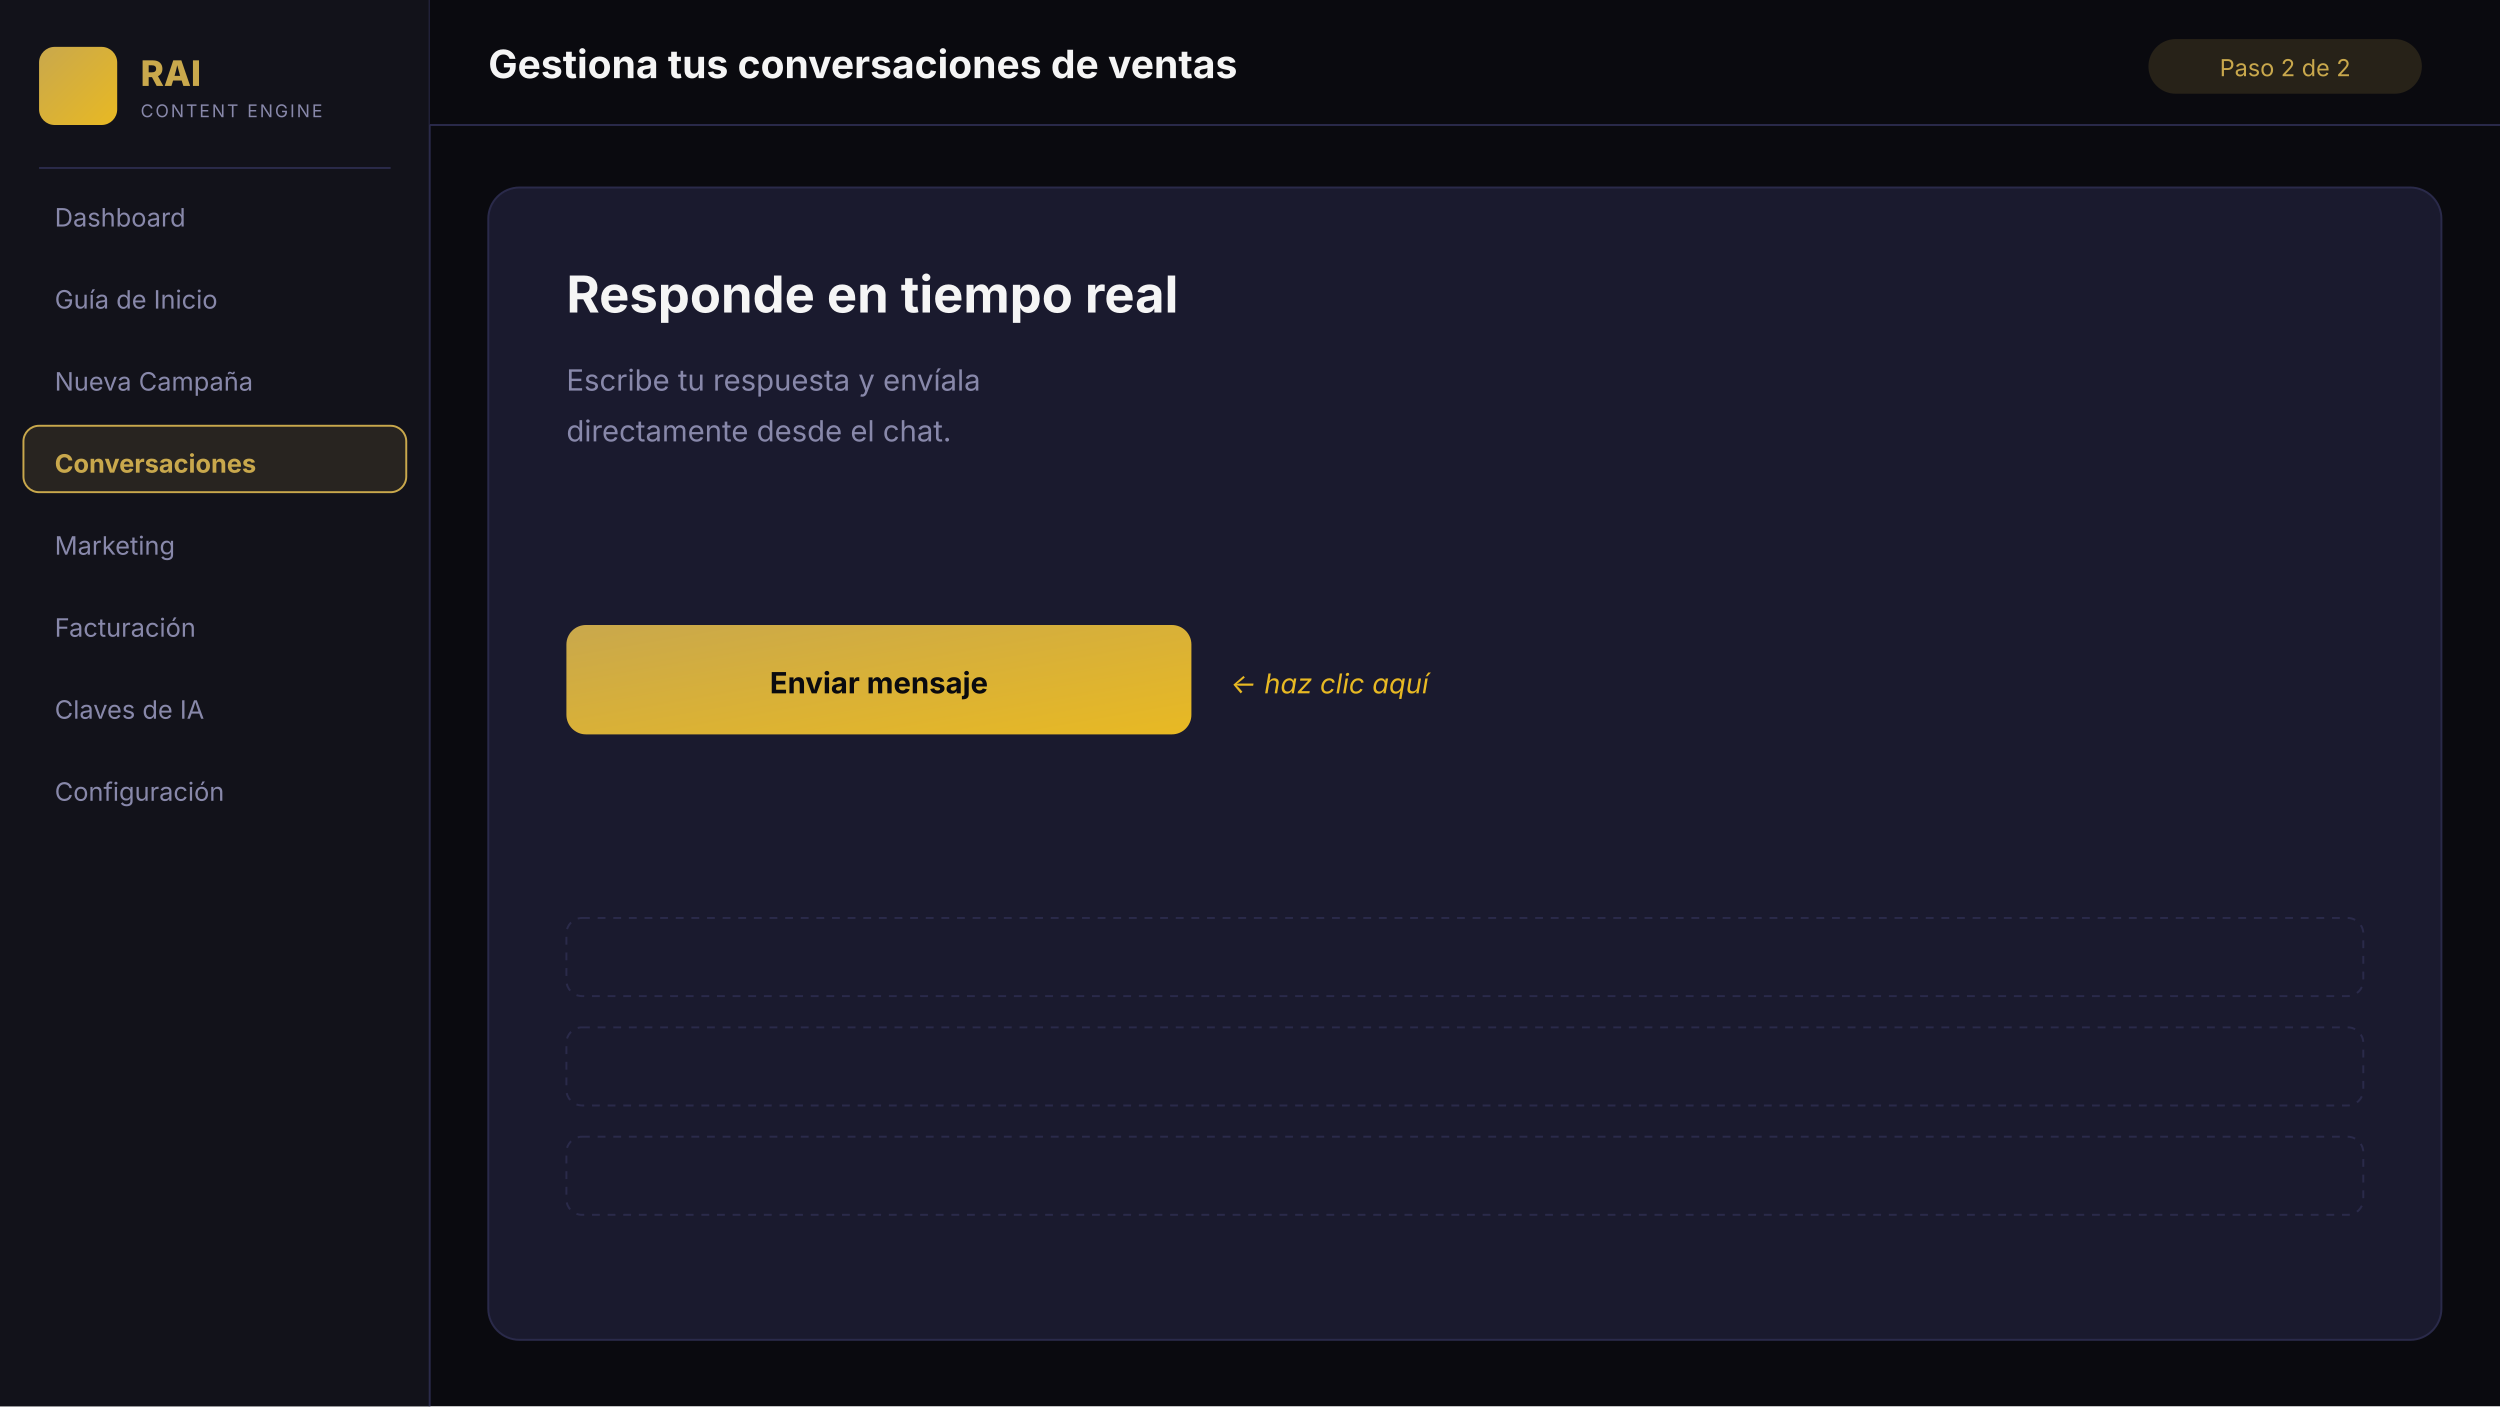
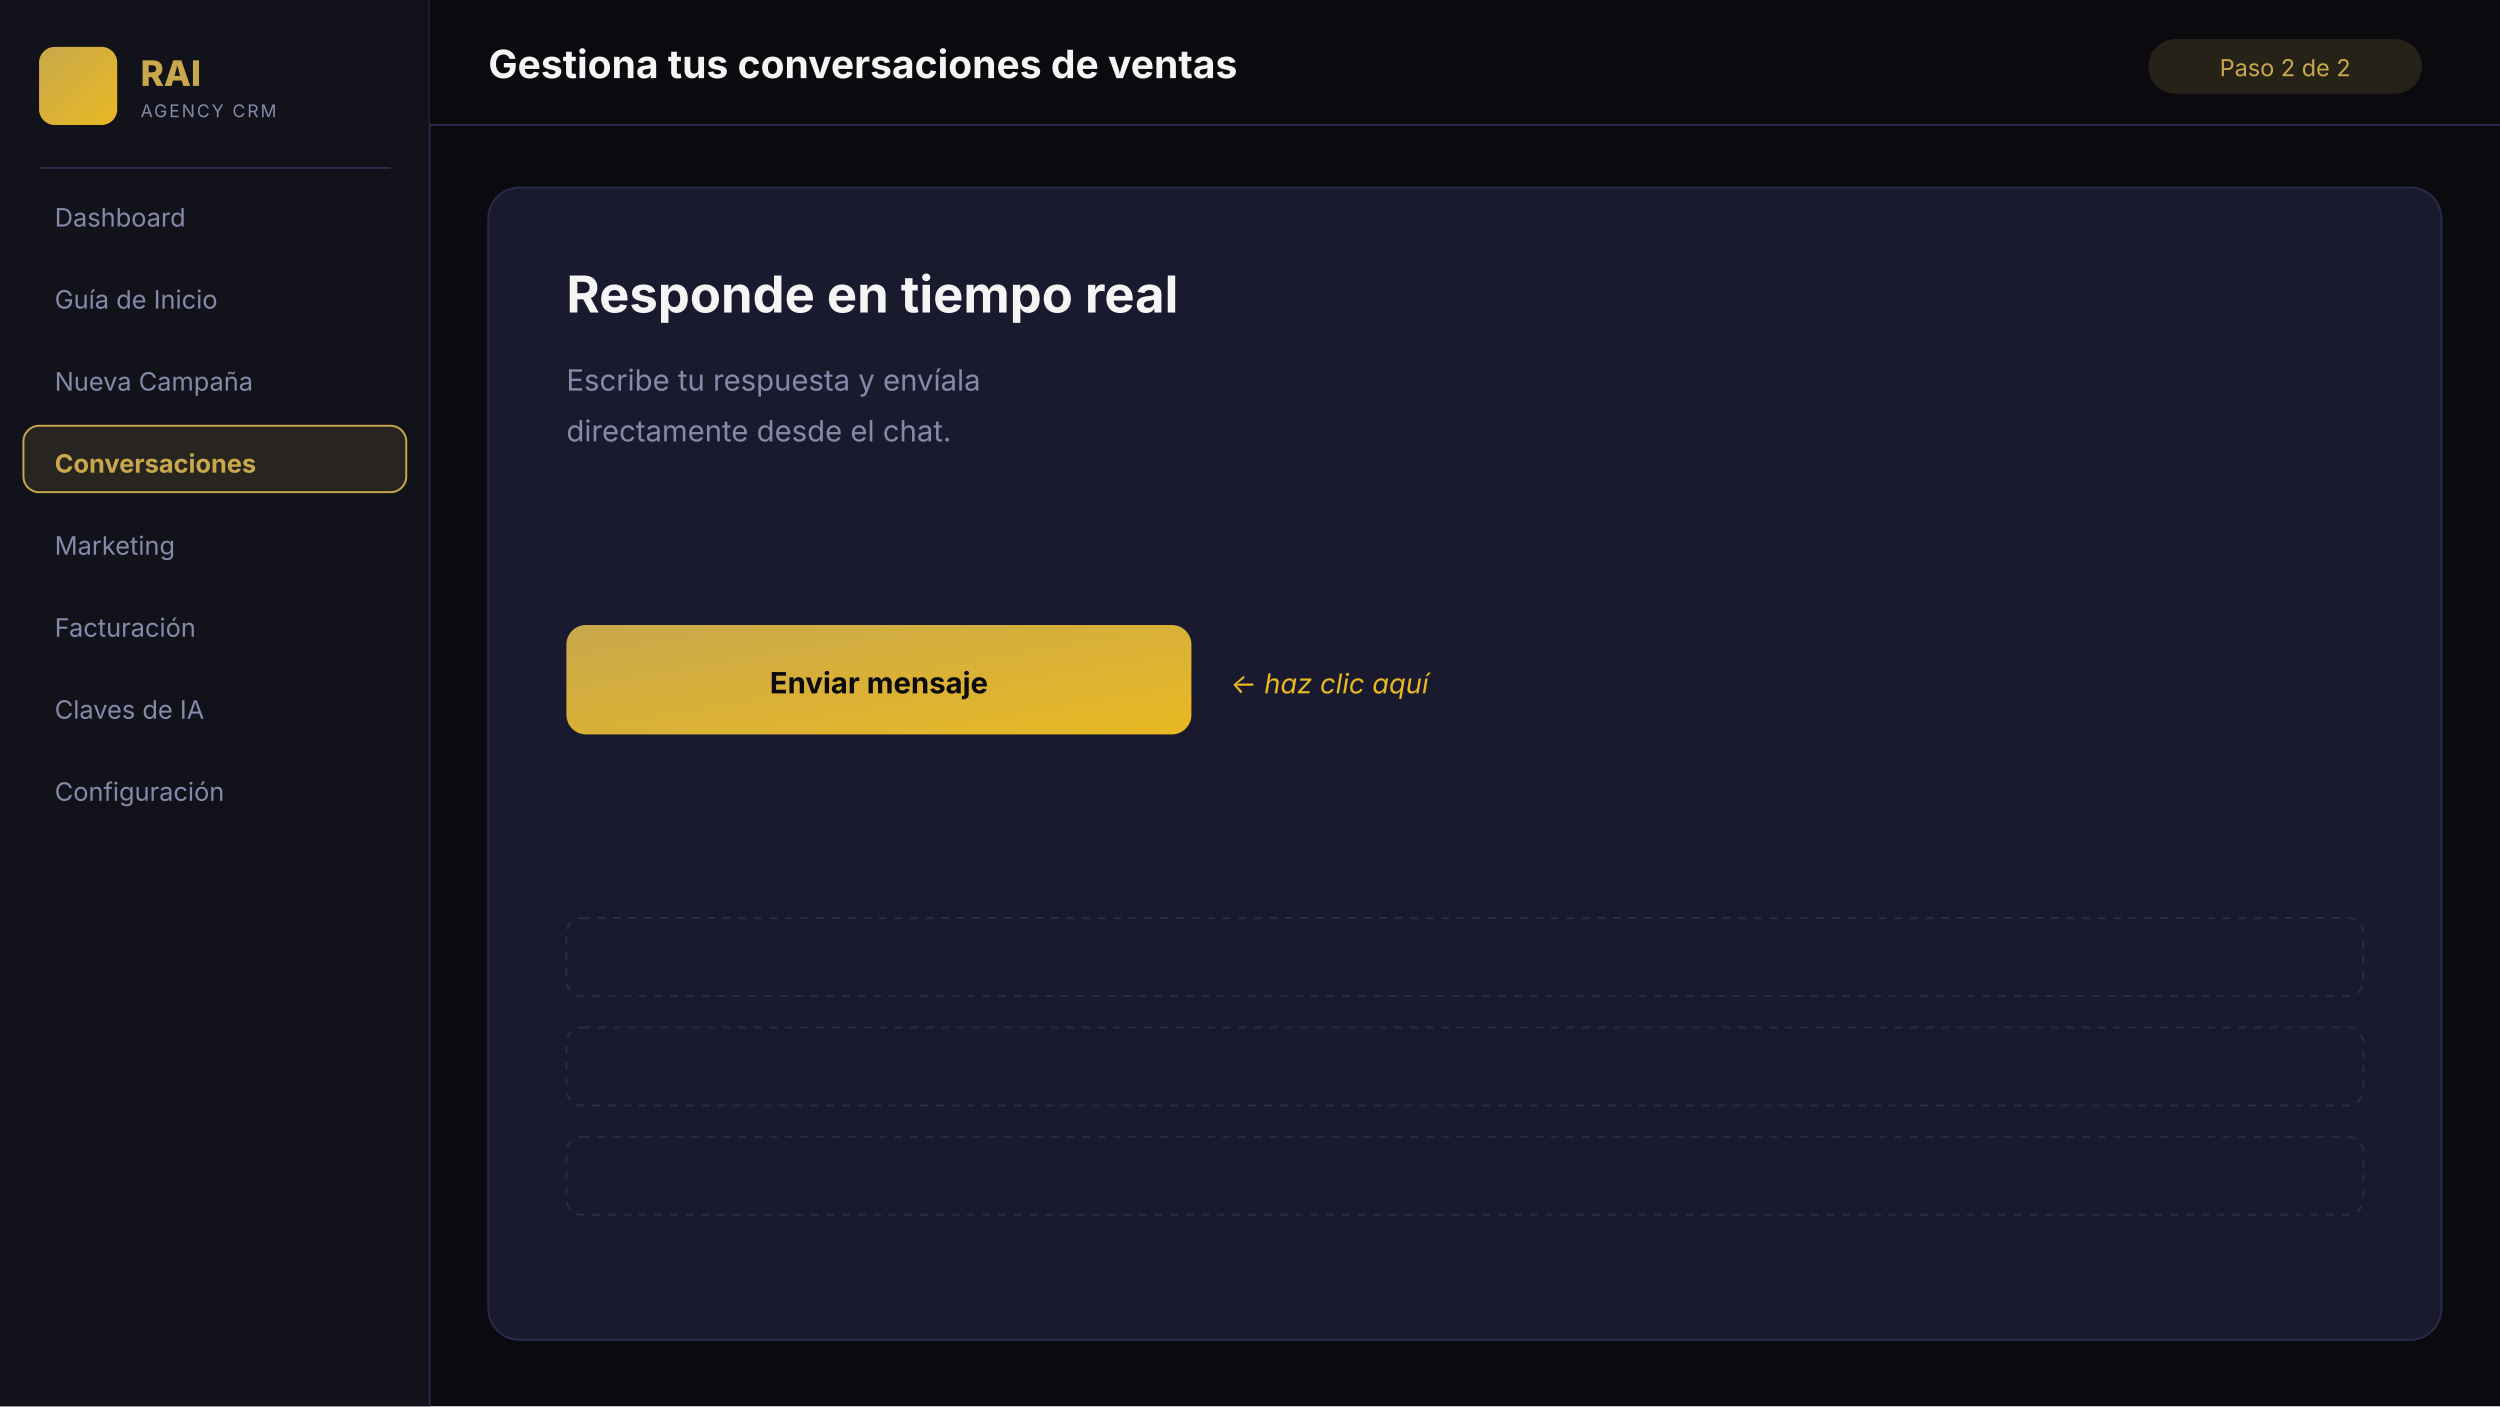
<svg xmlns="http://www.w3.org/2000/svg" viewBox="0 0 1280 720" font-family="Inter, Arial, sans-serif">
  <defs>
    <linearGradient id="goldGrad" x1="0" y1="0" x2="1" y2="1">
      <stop offset="0" stop-color="#C9A84C" />
      <stop offset="1" stop-color="#E8B923" />
    </linearGradient>
  </defs>
  <rect width="1280" height="720" fill="#0A0A0F" />
  <rect x="0" y="0" width="220" height="720" fill="#12121A" />
  <line x1="220" y1="0" x2="220" y2="720" stroke="#2A2A4A" stroke-width="1" />
  <rect x="20" y="24" width="40" height="40" rx="8" fill="url(#goldGrad)" />
  <text x="72" y="44" fill="#C9A84C" font-size="18" font-weight="800">RAI</text>
-   <text x="72" y="60" fill="#8888AA" font-size="9" letter-spacing="1">CONTENT ENGINE</text>
+   <text x="72" y="60" fill="#8888AA" font-size="9" letter-spacing="1">AGENCY CRM</text>
  <line x1="20" y1="86" x2="200" y2="86" stroke="#2A2A4A" stroke-width="1" />
  <text x="28" y="116" fill="#8888AA" font-family="Inter, Arial, sans-serif" font-size="13">Dashboard</text>
  <text x="28" y="158" fill="#8888AA" font-family="Inter, Arial, sans-serif" font-size="13">Guía de Inicio</text>
  <text x="28" y="200" fill="#8888AA" font-family="Inter, Arial, sans-serif" font-size="13">Nueva Campaña</text>
  <rect x="12" y="218" width="196" height="34" rx="8" fill="rgba(201,168,76,0.12)" stroke="#C9A84C" stroke-width="1" />
  <text x="28" y="242" fill="#C9A84C" font-family="Inter, Arial, sans-serif" font-size="13" font-weight="700">Conversaciones</text>
  <text x="28" y="284" fill="#8888AA" font-family="Inter, Arial, sans-serif" font-size="13">Marketing</text>
  <text x="28" y="326" fill="#8888AA" font-family="Inter, Arial, sans-serif" font-size="13">Facturación</text>
  <text x="28" y="368" fill="#8888AA" font-family="Inter, Arial, sans-serif" font-size="13">Claves de IA</text>
  <text x="28" y="410" fill="#8888AA" font-family="Inter, Arial, sans-serif" font-size="13">Configuración</text>
  <rect x="220" y="0" width="1060" height="64" fill="#0A0A0F" />
  <line x1="220" y1="64" x2="1280" y2="64" stroke="#2A2A4A" stroke-width="1" />
  <text x="250" y="40" fill="#F5F5F5" font-size="20" font-weight="700">Gestiona tus conversaciones de ventas</text>
  <rect x="1100" y="20" width="140" height="28" rx="14" fill="rgba(201,168,76,0.15)" />
  <text x="1170" y="39" fill="#C9A84C" font-size="12" text-anchor="middle">Paso 2 de 2</text>
  <rect x="250" y="96" width="1000" height="590" rx="16" fill="#1A1A2E" stroke="#2A2A4A" stroke-width="1" />
  <text x="290" y="160" fill="#F5F5F5" font-size="26" font-weight="700">Responde en tiempo real</text>
  <text x="290" y="200" fill="#8888AA" font-size="15">
    <tspan x="290" dy="0">Escribe tu respuesta y envíala</tspan>
    <tspan x="290" dy="26">directamente desde el chat.</tspan>
  </text>
  <rect x="290" y="320" width="320" height="56" rx="10" fill="url(#goldGrad)" />
  <text x="450" y="355" fill="#0A0A0F" font-size="15" font-weight="700" text-anchor="middle">Enviar mensaje</text>
  <text x="630" y="355" fill="#E8B923" font-size="14" font-style="italic">← haz clic aquí</text>
  <rect x="290" y="470" width="920" height="40" rx="8" fill="none" stroke="#2A2A4A" stroke-width="1" stroke-dasharray="4 4" />
  <rect x="290" y="526" width="920" height="40" rx="8" fill="none" stroke="#2A2A4A" stroke-width="1" stroke-dasharray="4 4" />
  <rect x="290" y="582" width="920" height="40" rx="8" fill="none" stroke="#2A2A4A" stroke-width="1" stroke-dasharray="4 4" />
</svg>
